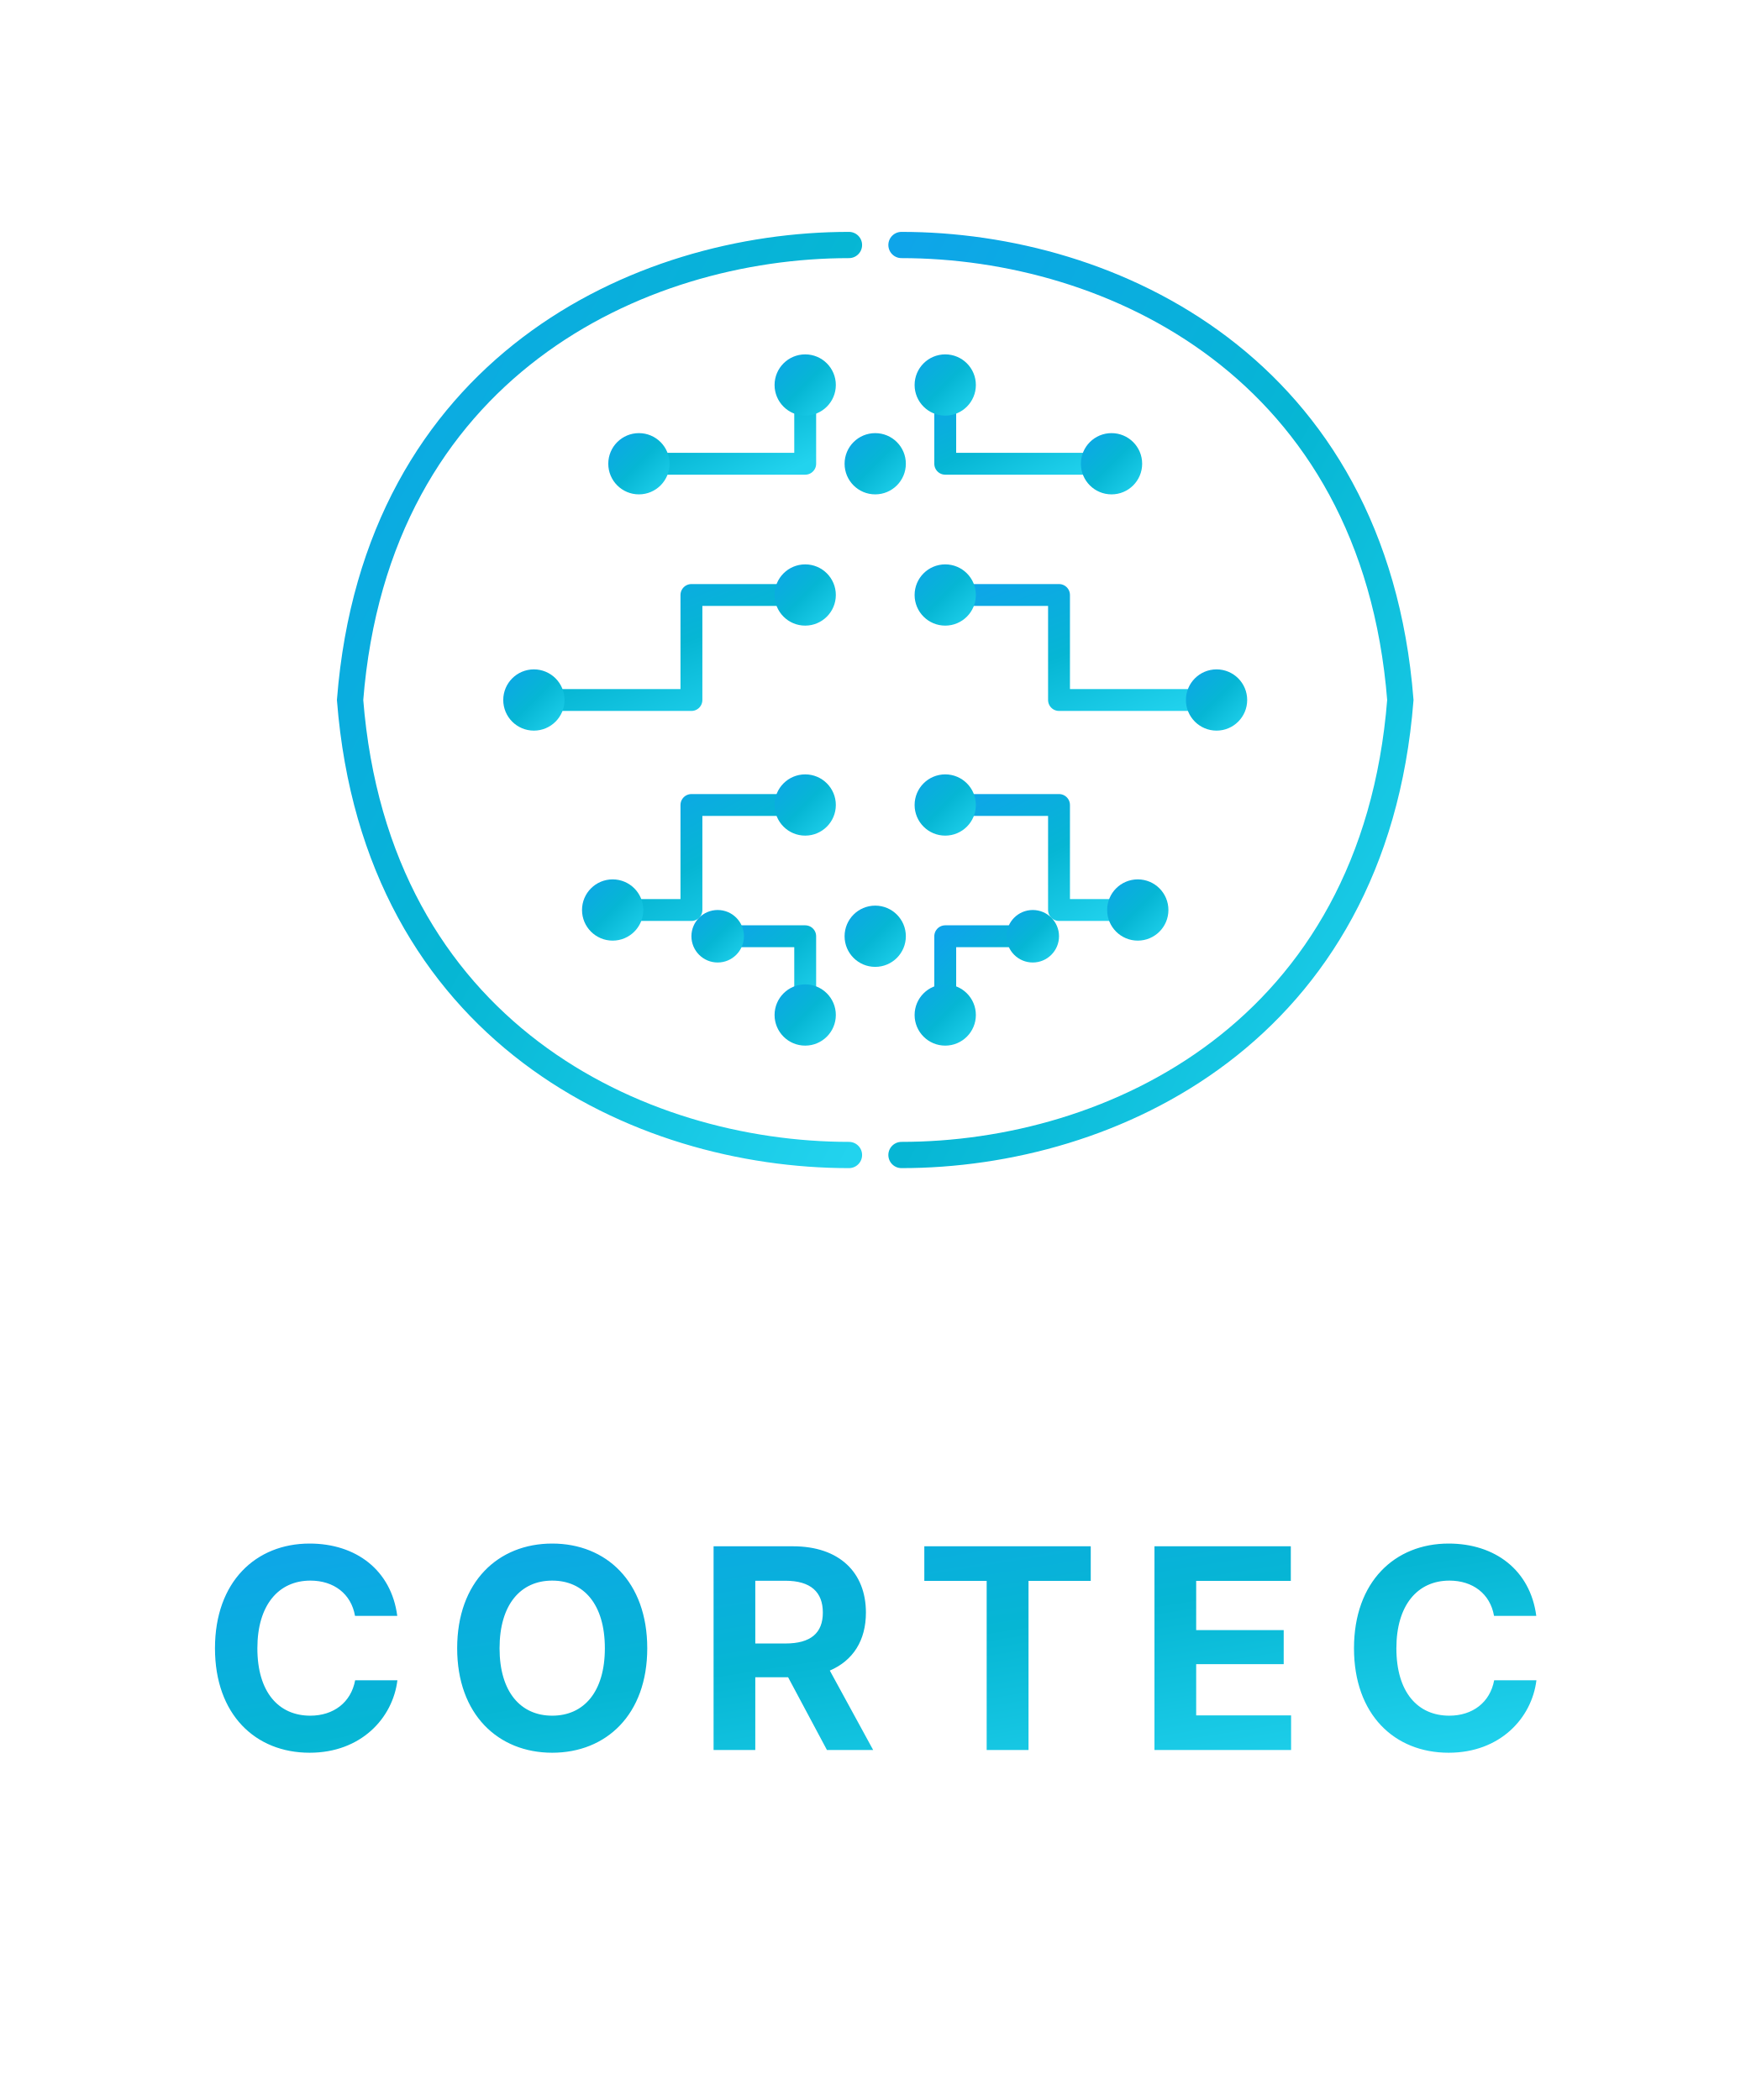
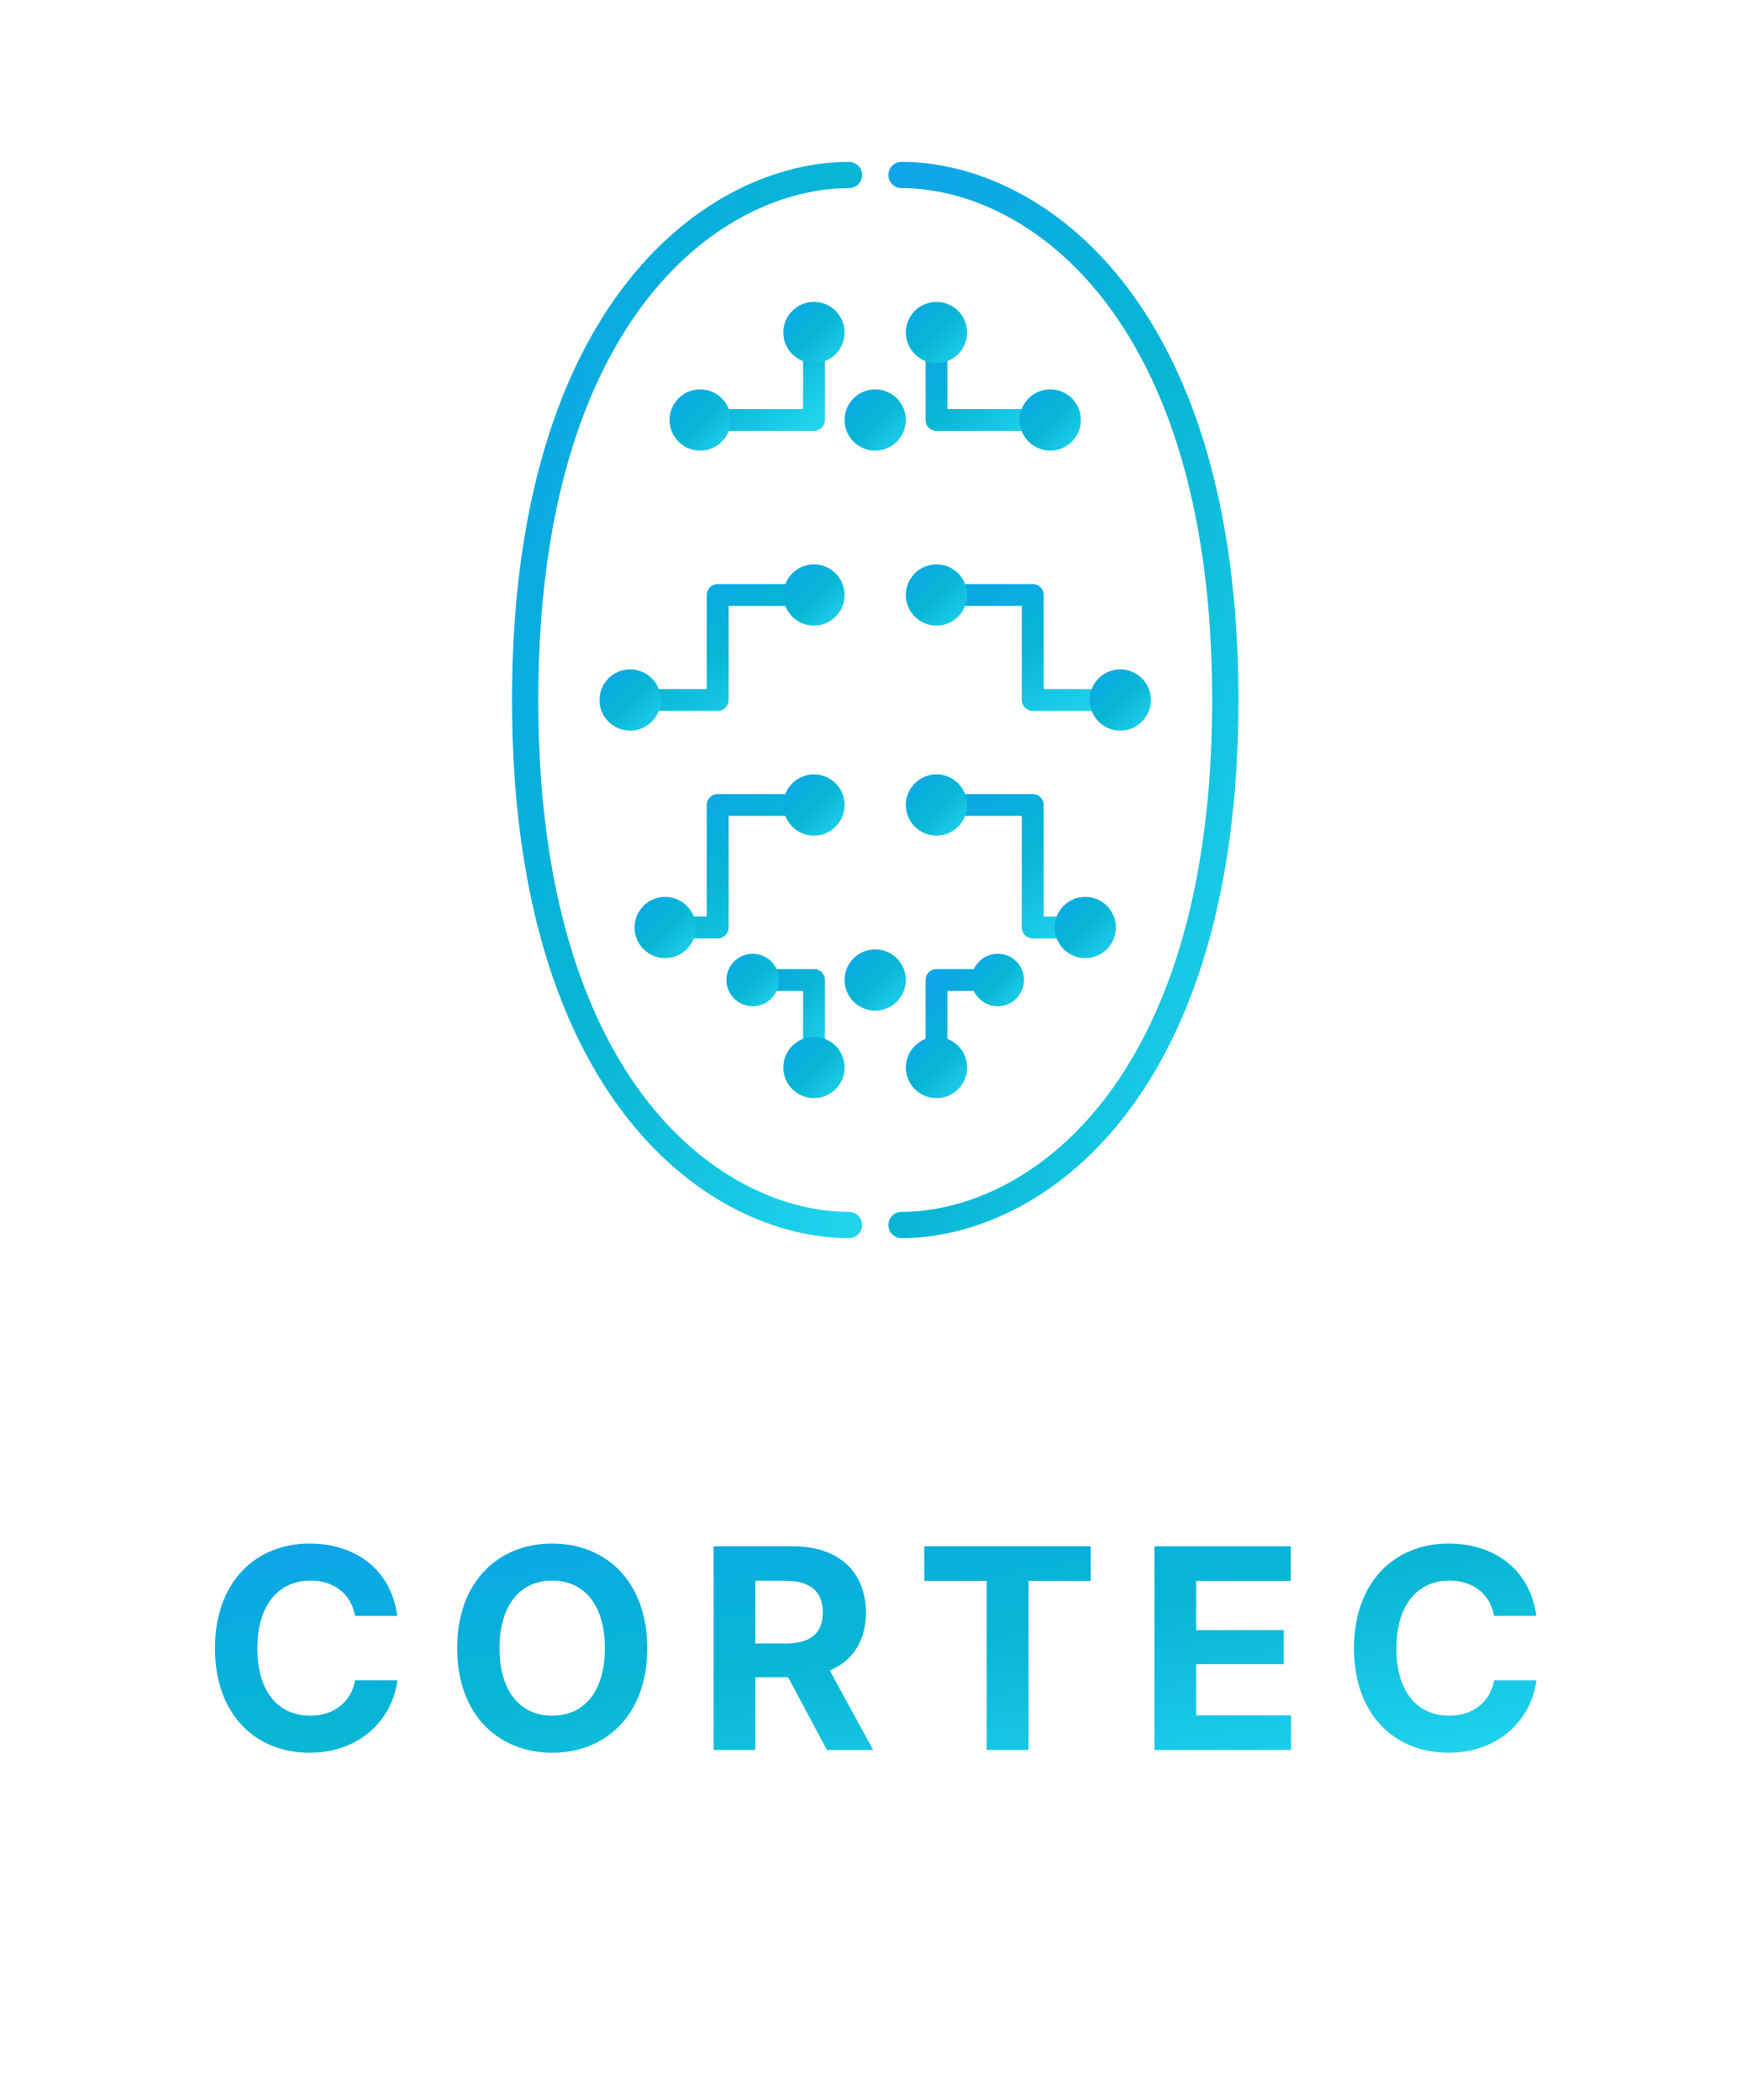
<svg xmlns="http://www.w3.org/2000/svg" viewBox="0 0 200 240" fill="none">
  <defs>
    <linearGradient id="cortecGradient" x1="0%" y1="0%" x2="100%" y2="100%">
      <stop offset="0%" stop-color="#0ea5e9" />
      <stop offset="50%" stop-color="#06b6d4" />
      <stop offset="100%" stop-color="#22d3ee" />
    </linearGradient>
  </defs>
  <g transform="translate(100, 80)">
-     <path d="M-3 -52              C-27 -52, -57 -38, -60 0              C-57 38, -27 52, -3 52" stroke="url(#cortecGradient)" stroke-width="3" fill="none" stroke-linecap="round" />
-     <path d="M3 -52              C27 -52, 57 -38, 60 0              C57 38, 27 52, 3 52" stroke="url(#cortecGradient)" stroke-width="3" fill="none" stroke-linecap="round" />
-     <line x1="0" y1="-45" x2="0" y2="-27" stroke="url(#cortecGradient)" stroke-width="2.5" stroke-linecap="round" />
-     <line x1="0" y1="27" x2="0" y2="45" stroke="url(#cortecGradient)" stroke-width="2.5" stroke-linecap="round" />
-     <path d="M-8 -36 L-8 -27 L-27 -27" stroke="url(#cortecGradient)" stroke-width="2.5" fill="none" stroke-linecap="round" stroke-linejoin="round" />
-     <circle cx="-8" cy="-36" r="3.5" fill="url(#cortecGradient)" />
-     <circle cx="-27" cy="-27" r="3.5" fill="url(#cortecGradient)" />
-     <path d="M-8 -12 L-21 -12 L-21 0 L-39 0" stroke="url(#cortecGradient)" stroke-width="2.5" fill="none" stroke-linecap="round" stroke-linejoin="round" />
-     <circle cx="-8" cy="-12" r="3.5" fill="url(#cortecGradient)" />
-     <circle cx="-39" cy="0" r="3.5" fill="url(#cortecGradient)" />
-     <path d="M-8 12 L-21 12 L-21 24 L-30 24" stroke="url(#cortecGradient)" stroke-width="2.5" fill="none" stroke-linecap="round" stroke-linejoin="round" />
-     <circle cx="-8" cy="12" r="3.5" fill="url(#cortecGradient)" />
-     <circle cx="-30" cy="24" r="3.5" fill="url(#cortecGradient)" />
-     <path d="M-8 36 L-8 27 L-18 27" stroke="url(#cortecGradient)" stroke-width="2.5" fill="none" stroke-linecap="round" stroke-linejoin="round" />
-     <circle cx="-8" cy="36" r="3.5" fill="url(#cortecGradient)" />
-     <circle cx="-18" cy="27" r="3" fill="url(#cortecGradient)" />
-     <path d="M8 -36 L8 -27 L27 -27" stroke="url(#cortecGradient)" stroke-width="2.5" fill="none" stroke-linecap="round" stroke-linejoin="round" />
-     <circle cx="8" cy="-36" r="3.5" fill="url(#cortecGradient)" />
-     <circle cx="27" cy="-27" r="3.5" fill="url(#cortecGradient)" />
-     <path d="M8 -12 L21 -12 L21 0 L39 0" stroke="url(#cortecGradient)" stroke-width="2.5" fill="none" stroke-linecap="round" stroke-linejoin="round" />
-     <circle cx="8" cy="-12" r="3.5" fill="url(#cortecGradient)" />
-     <circle cx="39" cy="0" r="3.5" fill="url(#cortecGradient)" />
-     <path d="M8 12 L21 12 L21 24 L30 24" stroke="url(#cortecGradient)" stroke-width="2.5" fill="none" stroke-linecap="round" stroke-linejoin="round" />
-     <circle cx="8" cy="12" r="3.5" fill="url(#cortecGradient)" />
-     <circle cx="30" cy="24" r="3.5" fill="url(#cortecGradient)" />
-     <path d="M8 36 L8 27 L18 27" stroke="url(#cortecGradient)" stroke-width="2.5" fill="none" stroke-linecap="round" stroke-linejoin="round" />
-     <circle cx="8" cy="36" r="3.5" fill="url(#cortecGradient)" />
-     <circle cx="18" cy="27" r="3" fill="url(#cortecGradient)" />
-     <circle cx="0" cy="-27" r="3.5" fill="url(#cortecGradient)" />
-     <circle cx="0" cy="27" r="3.5" fill="url(#cortecGradient)" />
+     <path d="M-3 -60 C-18 -60, -40 -45, -40 0 C-40 45, -18 60, -3 60" stroke="url(#cortecGradient)" stroke-width="3" fill="none" stroke-linecap="round" />
+     <path d="M3 -60 C18 -60, 40 -45, 40 0 C40 45, 18 60, 3 60" stroke="url(#cortecGradient)" stroke-width="3" fill="none" stroke-linecap="round" />
+     <line x1="0" y1="-52" x2="0" y2="-32" stroke="url(#cortecGradient)" stroke-width="2.5" stroke-linecap="round" />
+     <line x1="0" y1="32" x2="0" y2="52" stroke="url(#cortecGradient)" stroke-width="2.5" stroke-linecap="round" />
+     <path d="M-7 -42 L-7 -32 L-20 -32" stroke="url(#cortecGradient)" stroke-width="2.5" fill="none" stroke-linecap="round" stroke-linejoin="round" />
+     <circle cx="-7" cy="-42" r="3.5" fill="url(#cortecGradient)" />
+     <circle cx="-20" cy="-32" r="3.5" fill="url(#cortecGradient)" />
+     <path d="M-7 -12 L-18 -12 L-18 0 L-28 0" stroke="url(#cortecGradient)" stroke-width="2.5" fill="none" stroke-linecap="round" stroke-linejoin="round" />
+     <circle cx="-7" cy="-12" r="3.5" fill="url(#cortecGradient)" />
+     <circle cx="-28" cy="0" r="3.5" fill="url(#cortecGradient)" />
+     <path d="M-7 12 L-18 12 L-18 26 L-24 26" stroke="url(#cortecGradient)" stroke-width="2.5" fill="none" stroke-linecap="round" stroke-linejoin="round" />
+     <circle cx="-7" cy="12" r="3.5" fill="url(#cortecGradient)" />
+     <circle cx="-24" cy="26" r="3.5" fill="url(#cortecGradient)" />
+     <path d="M-7 42 L-7 32 L-14 32" stroke="url(#cortecGradient)" stroke-width="2.5" fill="none" stroke-linecap="round" stroke-linejoin="round" />
+     <circle cx="-7" cy="42" r="3.5" fill="url(#cortecGradient)" />
+     <circle cx="-14" cy="32" r="3" fill="url(#cortecGradient)" />
+     <path d="M7 -42 L7 -32 L20 -32" stroke="url(#cortecGradient)" stroke-width="2.5" fill="none" stroke-linecap="round" stroke-linejoin="round" />
+     <circle cx="7" cy="-42" r="3.5" fill="url(#cortecGradient)" />
+     <circle cx="20" cy="-32" r="3.5" fill="url(#cortecGradient)" />
+     <path d="M7 -12 L18 -12 L18 0 L28 0" stroke="url(#cortecGradient)" stroke-width="2.5" fill="none" stroke-linecap="round" stroke-linejoin="round" />
+     <circle cx="7" cy="-12" r="3.5" fill="url(#cortecGradient)" />
+     <circle cx="28" cy="0" r="3.5" fill="url(#cortecGradient)" />
+     <path d="M7 12 L18 12 L18 26 L24 26" stroke="url(#cortecGradient)" stroke-width="2.5" fill="none" stroke-linecap="round" stroke-linejoin="round" />
+     <circle cx="7" cy="12" r="3.5" fill="url(#cortecGradient)" />
+     <circle cx="24" cy="26" r="3.5" fill="url(#cortecGradient)" />
+     <path d="M7 42 L7 32 L14 32" stroke="url(#cortecGradient)" stroke-width="2.5" fill="none" stroke-linecap="round" stroke-linejoin="round" />
+     <circle cx="7" cy="42" r="3.5" fill="url(#cortecGradient)" />
+     <circle cx="14" cy="32" r="3" fill="url(#cortecGradient)" />
+     <circle cx="0" cy="-32" r="3.5" fill="url(#cortecGradient)" />
+     <circle cx="0" cy="32" r="3.5" fill="url(#cortecGradient)" />
  </g>
  <text x="100" y="200" font-family="system-ui, -apple-system, 'Segoe UI', sans-serif" font-size="32" font-weight="700" fill="url(#cortecGradient)" text-anchor="middle" letter-spacing="4">CORTEC</text>
</svg>
